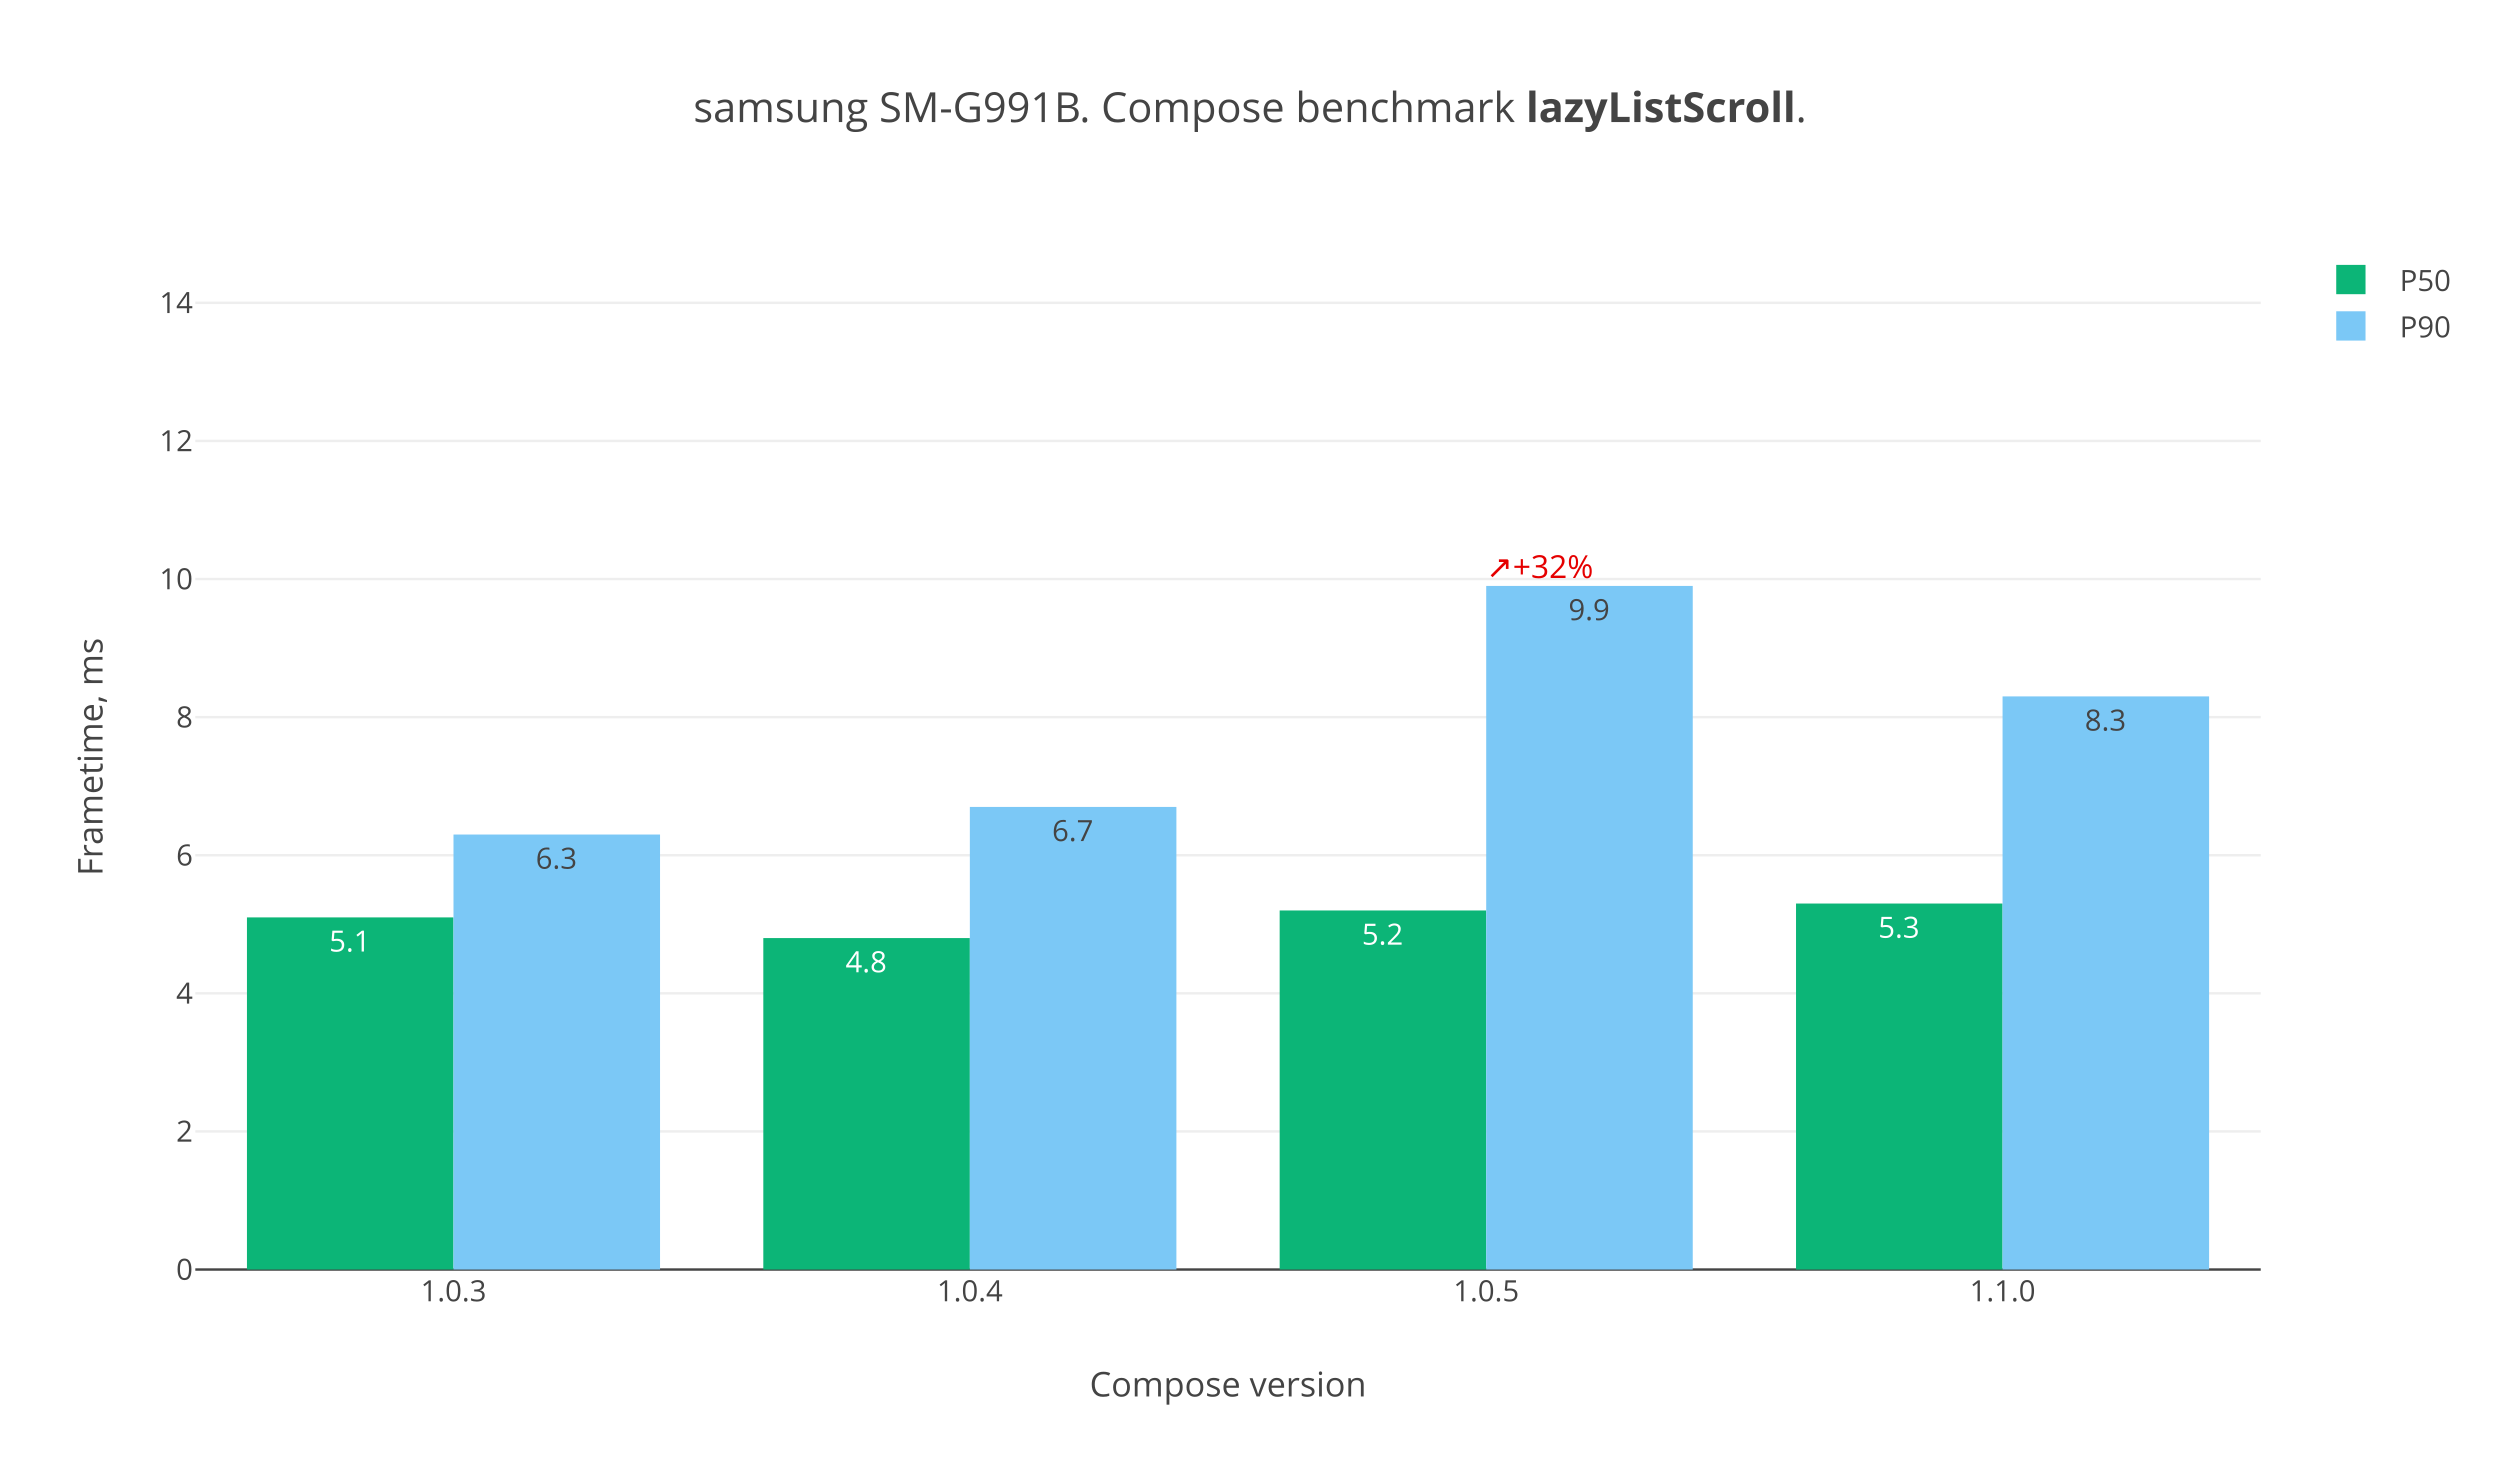
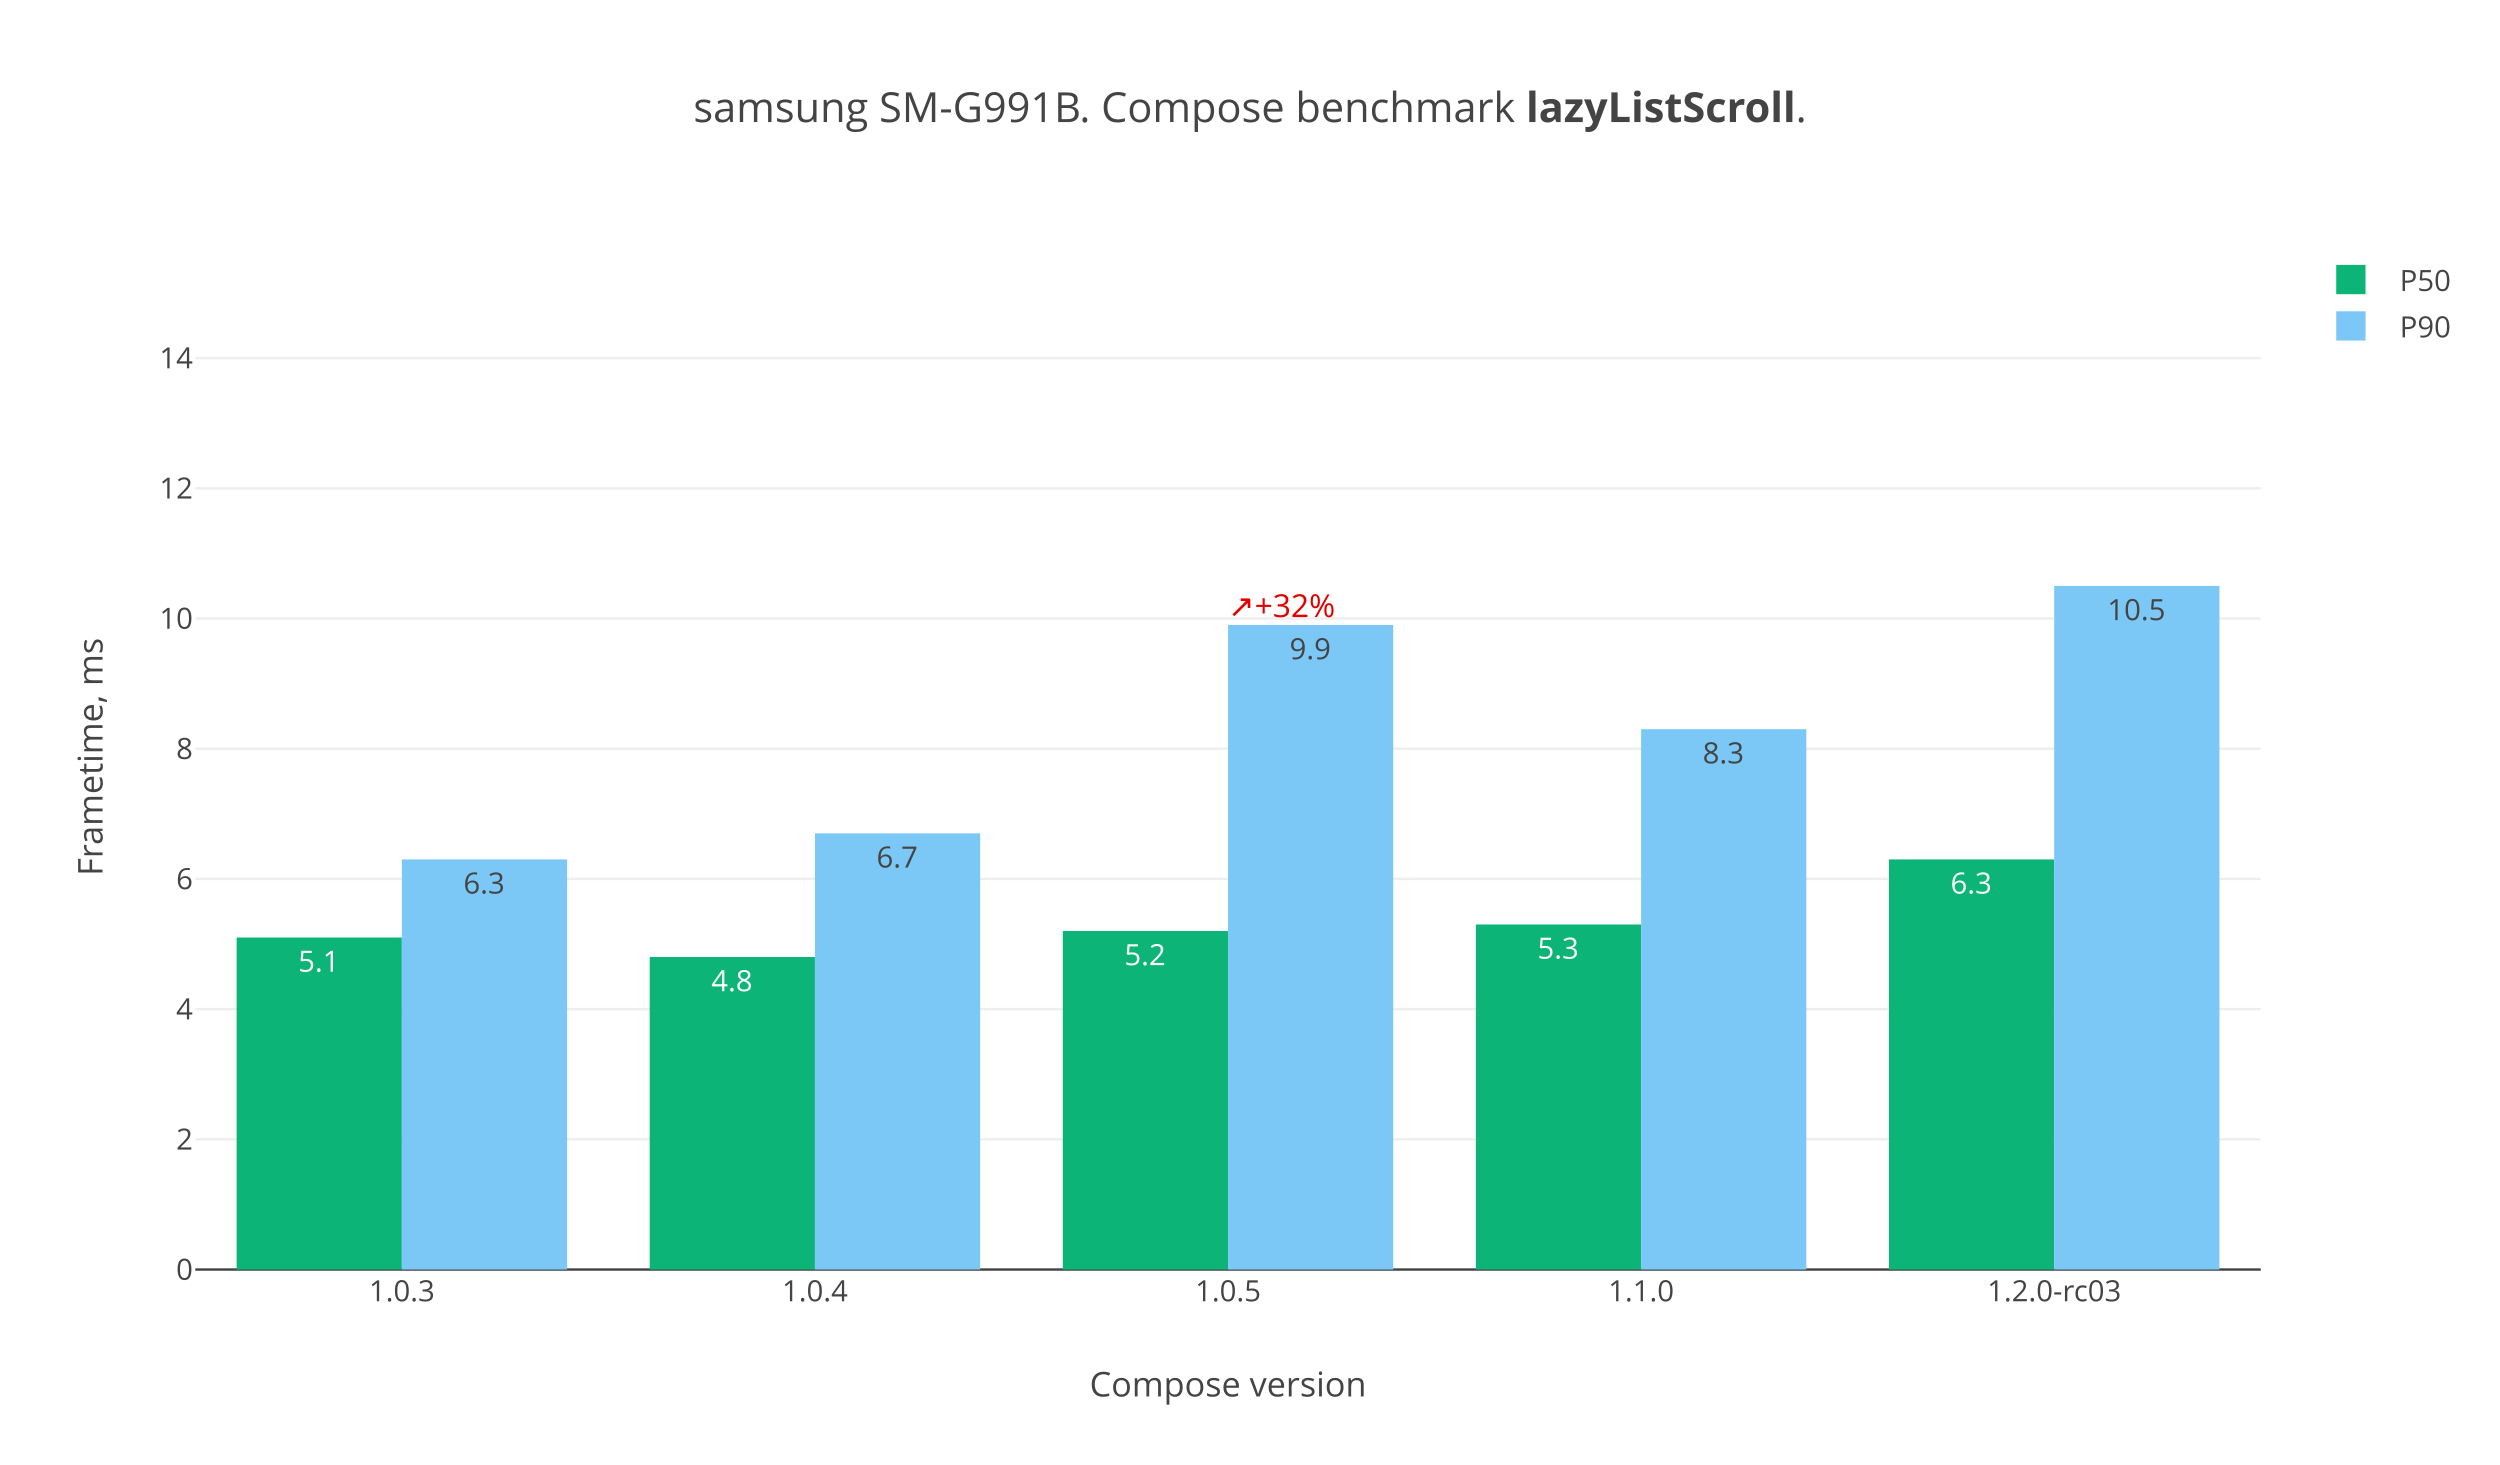
<svg xmlns="http://www.w3.org/2000/svg" class="main-svg" width="1024" height="600" style="" viewBox="0 0 1024 600">
  <rect x="0" y="0" width="1024" height="600" style="fill: rgb(255, 255, 255); fill-opacity: 1;" />
-   <defs id="defs-bbc6f1">
+   <defs id="defs-fe8769">
    <g class="clips">
-       <clipPath id="clipbbc6f1xyplot" class="plotclip">
+       <clipPath id="clipfe8769xyplot" class="plotclip">
        <rect width="846" height="420" />
      </clipPath>
-       <clipPath class="axesclip" id="clipbbc6f1x">
+       <clipPath class="axesclip" id="clipfe8769x">
        <rect x="80" y="0" width="846" height="600" />
      </clipPath>
-       <clipPath class="axesclip" id="clipbbc6f1y">
+       <clipPath class="axesclip" id="clipfe8769y">
        <rect x="0" y="100" width="1024" height="420" />
      </clipPath>
-       <clipPath class="axesclip" id="clipbbc6f1xy">
+       <clipPath class="axesclip" id="clipfe8769xy">
        <rect x="80" y="100" width="846" height="420" />
      </clipPath>
    </g>
    <g class="gradients" />
  </defs>
  <g class="bglayer" />
  <g class="layer-below">
    <g class="imagelayer" />
    <g class="shapelayer" />
  </g>
  <g class="cartesianlayer">
    <g class="subplot xy">
      <g class="layer-subplot">
        <g class="shapelayer" />
        <g class="imagelayer" />
      </g>
      <g class="gridlayer">
        <g class="x" />
        <g class="y">
-           <path class="ygrid crisp" transform="translate(0,463.43)" d="M80,0h846" style="stroke: rgb(238, 238, 238); stroke-opacity: 1; stroke-width: 1px;" />
-           <path class="ygrid crisp" transform="translate(0,406.87)" d="M80,0h846" style="stroke: rgb(238, 238, 238); stroke-opacity: 1; stroke-width: 1px;" />
-           <path class="ygrid crisp" transform="translate(0,350.3)" d="M80,0h846" style="stroke: rgb(238, 238, 238); stroke-opacity: 1; stroke-width: 1px;" />
-           <path class="ygrid crisp" transform="translate(0,293.74)" d="M80,0h846" style="stroke: rgb(238, 238, 238); stroke-opacity: 1; stroke-width: 1px;" />
-           <path class="ygrid crisp" transform="translate(0,237.17)" d="M80,0h846" style="stroke: rgb(238, 238, 238); stroke-opacity: 1; stroke-width: 1px;" />
-           <path class="ygrid crisp" transform="translate(0,180.61)" d="M80,0h846" style="stroke: rgb(238, 238, 238); stroke-opacity: 1; stroke-width: 1px;" />
-           <path class="ygrid crisp" transform="translate(0,124.04)" d="M80,0h846" style="stroke: rgb(238, 238, 238); stroke-opacity: 1; stroke-width: 1px;" />
+           <path class="ygrid crisp" transform="translate(0,466.67)" d="M80,0h846" style="stroke: rgb(238, 238, 238); stroke-opacity: 1; stroke-width: 1px;" />
+           <path class="ygrid crisp" transform="translate(0,413.33)" d="M80,0h846" style="stroke: rgb(238, 238, 238); stroke-opacity: 1; stroke-width: 1px;" />
+           <path class="ygrid crisp" transform="translate(0,360)" d="M80,0h846" style="stroke: rgb(238, 238, 238); stroke-opacity: 1; stroke-width: 1px;" />
+           <path class="ygrid crisp" transform="translate(0,306.67)" d="M80,0h846" style="stroke: rgb(238, 238, 238); stroke-opacity: 1; stroke-width: 1px;" />
+           <path class="ygrid crisp" transform="translate(0,253.33)" d="M80,0h846" style="stroke: rgb(238, 238, 238); stroke-opacity: 1; stroke-width: 1px;" />
+           <path class="ygrid crisp" transform="translate(0,200)" d="M80,0h846" style="stroke: rgb(238, 238, 238); stroke-opacity: 1; stroke-width: 1px;" />
+           <path class="ygrid crisp" transform="translate(0,146.67)" d="M80,0h846" style="stroke: rgb(238, 238, 238); stroke-opacity: 1; stroke-width: 1px;" />
        </g>
      </g>
      <g class="zerolinelayer">
        <path class="yzl zl crisp" transform="translate(0,520)" d="M80,0h846" style="stroke: rgb(68, 68, 68); stroke-opacity: 1; stroke-width: 1px;" />
      </g>
      <path class="xlines-below" />
      <path class="ylines-below" />
      <g class="overlines-below" />
      <g class="xaxislayer-below" />
      <g class="yaxislayer-below" />
      <g class="overaxes-below" />
-       <g class="plot" transform="translate(80,100)" clip-path="url('#clipbbc6f1xyplot')">
+       <g class="plot" transform="translate(80,100)" clip-path="url('#clipfe8769xyplot')">
        <g class="barlayer mlayer">
          <g class="trace bars" style="opacity: 1;">
            <g class="points">
              <g class="point">
-                 <path d="M21.15,420V275.76H105.75V420Z" style="vector-effect: non-scaling-stroke; opacity: 1; stroke-width: 0px; fill: rgb(12, 181, 119); fill-opacity: 1;" />
-                 <text class="bartext bartext-inside" text-anchor="middle" data-notex="1" x="0" y="0" style="font-family: 'Open Sans', verdana, arial, sans-serif; font-size: 12px; fill: rgb(255, 255, 255); fill-opacity: 1; white-space: pre;" transform="translate(63.28594,289.76)">5.1</text>
-               </g>
-               <g class="point">
-                 <path d="M232.65,420V284.24H317.25V420Z" style="vector-effect: non-scaling-stroke; opacity: 1; stroke-width: 0px; fill: rgb(12, 181, 119); fill-opacity: 1;" />
-                 <text class="bartext bartext-inside" text-anchor="middle" data-notex="1" x="0" y="0" style="font-family: 'Open Sans', verdana, arial, sans-serif; font-size: 12px; fill: rgb(255, 255, 255); fill-opacity: 1; white-space: pre;" transform="translate(274.7859,298.24)">4.8</text>
-               </g>
-               <g class="point">
-                 <path d="M444.15,420V272.93H528.75V420Z" style="vector-effect: non-scaling-stroke; opacity: 1; stroke-width: 0px; fill: rgb(12, 181, 119); fill-opacity: 1;" />
-                 <text class="bartext bartext-inside" text-anchor="middle" data-notex="1" x="0" y="0" style="font-family: 'Open Sans', verdana, arial, sans-serif; font-size: 12px; fill: rgb(255, 255, 255); fill-opacity: 1; white-space: pre;" transform="translate(486.2859,286.93)">5.2</text>
-               </g>
-               <g class="point">
-                 <path d="M655.65,420V270.1H740.25V420Z" style="vector-effect: non-scaling-stroke; opacity: 1; stroke-width: 0px; fill: rgb(12, 181, 119); fill-opacity: 1;" />
-                 <text class="bartext bartext-inside" text-anchor="middle" data-notex="1" x="0" y="0" style="font-family: 'Open Sans', verdana, arial, sans-serif; font-size: 12px; fill: rgb(255, 255, 255); fill-opacity: 1; white-space: pre;" transform="translate(697.7859,284.1)">5.3</text>
+                 <path d="M16.92,420V284H84.6V420Z" style="vector-effect: non-scaling-stroke; opacity: 1; stroke-width: 0px; fill: rgb(12, 181, 119); fill-opacity: 1;" />
+                 <text class="bartext bartext-inside" text-anchor="middle" data-notex="1" x="0" y="0" style="font-family: 'Open Sans', verdana, arial, sans-serif; font-size: 12px; fill: rgb(255, 255, 255); fill-opacity: 1; white-space: pre;" transform="translate(50.59594,298)">5.1</text>
+               </g>
+               <g class="point">
+                 <path d="M186.12,420V292H253.8V420Z" style="vector-effect: non-scaling-stroke; opacity: 1; stroke-width: 0px; fill: rgb(12, 181, 119); fill-opacity: 1;" />
+                 <text class="bartext bartext-inside" text-anchor="middle" data-notex="1" x="0" y="0" style="font-family: 'Open Sans', verdana, arial, sans-serif; font-size: 12px; fill: rgb(255, 255, 255); fill-opacity: 1; white-space: pre;" transform="translate(219.7959,306)">4.8</text>
+               </g>
+               <g class="point">
+                 <path d="M355.32,420V281.33H423V420Z" style="vector-effect: non-scaling-stroke; opacity: 1; stroke-width: 0px; fill: rgb(12, 181, 119); fill-opacity: 1;" />
+                 <text class="bartext bartext-inside" text-anchor="middle" data-notex="1" x="0" y="0" style="font-family: 'Open Sans', verdana, arial, sans-serif; font-size: 12px; fill: rgb(255, 255, 255); fill-opacity: 1; white-space: pre;" transform="translate(388.9959,295.33)">5.2</text>
+               </g>
+               <g class="point">
+                 <path d="M524.52,420V278.67H592.2V420Z" style="vector-effect: non-scaling-stroke; opacity: 1; stroke-width: 0px; fill: rgb(12, 181, 119); fill-opacity: 1;" />
+                 <text class="bartext bartext-inside" text-anchor="middle" data-notex="1" x="0" y="0" style="font-family: 'Open Sans', verdana, arial, sans-serif; font-size: 12px; fill: rgb(255, 255, 255); fill-opacity: 1; white-space: pre;" transform="translate(558.1959,292.67)">5.3</text>
+               </g>
+               <g class="point">
+                 <path d="M693.72,420V252H761.4V420Z" style="vector-effect: non-scaling-stroke; opacity: 1; stroke-width: 0px; fill: rgb(12, 181, 119); fill-opacity: 1;" />
+                 <text class="bartext bartext-inside" text-anchor="middle" data-notex="1" x="0" y="0" style="font-family: 'Open Sans', verdana, arial, sans-serif; font-size: 12px; fill: rgb(255, 255, 255); fill-opacity: 1; white-space: pre;" transform="translate(727.3959,266)">6.3</text>
              </g>
            </g>
          </g>
          <g class="trace bars" style="opacity: 1;">
            <g class="points">
              <g class="point">
-                 <path d="M105.75,420V241.82H190.35V420Z" style="vector-effect: non-scaling-stroke; opacity: 1; stroke-width: 0px; fill: rgb(123, 200, 246); fill-opacity: 1;" />
-                 <text class="bartext bartext-inside" text-anchor="middle" data-notex="1" x="0" y="0" style="font-family: 'Open Sans', verdana, arial, sans-serif; font-size: 12px; fill: rgb(68, 68, 68); fill-opacity: 1; white-space: pre;" transform="translate(147.8859,255.82)">6.3</text>
-               </g>
-               <g class="point">
-                 <path d="M317.25,420V230.51H401.85V420Z" style="vector-effect: non-scaling-stroke; opacity: 1; stroke-width: 0px; fill: rgb(123, 200, 246); fill-opacity: 1;" />
-                 <text class="bartext bartext-inside" text-anchor="middle" data-notex="1" x="0" y="0" style="font-family: 'Open Sans', verdana, arial, sans-serif; font-size: 12px; fill: rgb(68, 68, 68); fill-opacity: 1; white-space: pre;" transform="translate(359.3859,244.51)">6.7</text>
-               </g>
-               <g class="point">
-                 <path d="M528.75,420V140H613.35V420Z" style="vector-effect: non-scaling-stroke; opacity: 1; stroke-width: 0px; fill: rgb(123, 200, 246); fill-opacity: 1;" />
-                 <text class="bartext bartext-inside" text-anchor="middle" data-notex="1" x="0" y="0" style="font-family: 'Open Sans', verdana, arial, sans-serif; font-size: 12px; fill: rgb(68, 68, 68); fill-opacity: 1; white-space: pre;" transform="translate(570.8859,154)">9.9</text>
-               </g>
-               <g class="point">
-                 <path d="M740.25,420V185.25H824.85V420Z" style="vector-effect: non-scaling-stroke; opacity: 1; stroke-width: 0px; fill: rgb(123, 200, 246); fill-opacity: 1;" />
-                 <text class="bartext bartext-inside" text-anchor="middle" data-notex="1" x="0" y="0" style="font-family: 'Open Sans', verdana, arial, sans-serif; font-size: 12px; fill: rgb(68, 68, 68); fill-opacity: 1; white-space: pre;" transform="translate(782.3859,199.25)">8.3</text>
+                 <path d="M84.6,420V252H152.28V420Z" style="vector-effect: non-scaling-stroke; opacity: 1; stroke-width: 0px; fill: rgb(123, 200, 246); fill-opacity: 1;" />
+                 <text class="bartext bartext-inside" text-anchor="middle" data-notex="1" x="0" y="0" style="font-family: 'Open Sans', verdana, arial, sans-serif; font-size: 12px; fill: rgb(68, 68, 68); fill-opacity: 1; white-space: pre;" transform="translate(118.2759,266)">6.3</text>
+               </g>
+               <g class="point">
+                 <path d="M253.8,420V241.33H321.48V420Z" style="vector-effect: non-scaling-stroke; opacity: 1; stroke-width: 0px; fill: rgb(123, 200, 246); fill-opacity: 1;" />
+                 <text class="bartext bartext-inside" text-anchor="middle" data-notex="1" x="0" y="0" style="font-family: 'Open Sans', verdana, arial, sans-serif; font-size: 12px; fill: rgb(68, 68, 68); fill-opacity: 1; white-space: pre;" transform="translate(287.4759,255.33)">6.7</text>
+               </g>
+               <g class="point">
+                 <path d="M423,420V156H490.68V420Z" style="vector-effect: non-scaling-stroke; opacity: 1; stroke-width: 0px; fill: rgb(123, 200, 246); fill-opacity: 1;" />
+                 <text class="bartext bartext-inside" text-anchor="middle" data-notex="1" x="0" y="0" style="font-family: 'Open Sans', verdana, arial, sans-serif; font-size: 12px; fill: rgb(68, 68, 68); fill-opacity: 1; white-space: pre;" transform="translate(456.6759,170)">9.9</text>
+               </g>
+               <g class="point">
+                 <path d="M592.2,420V198.67H659.88V420Z" style="vector-effect: non-scaling-stroke; opacity: 1; stroke-width: 0px; fill: rgb(123, 200, 246); fill-opacity: 1;" />
+                 <text class="bartext bartext-inside" text-anchor="middle" data-notex="1" x="0" y="0" style="font-family: 'Open Sans', verdana, arial, sans-serif; font-size: 12px; fill: rgb(68, 68, 68); fill-opacity: 1; white-space: pre;" transform="translate(625.8759,212.67)">8.3</text>
+               </g>
+               <g class="point">
+                 <path d="M761.4,420V140H829.08V420Z" style="vector-effect: non-scaling-stroke; opacity: 1; stroke-width: 0px; fill: rgb(123, 200, 246); fill-opacity: 1;" />
+                 <text class="bartext bartext-inside" text-anchor="middle" data-notex="1" x="0" y="0" style="font-family: 'Open Sans', verdana, arial, sans-serif; font-size: 12px; fill: rgb(68, 68, 68); fill-opacity: 1; white-space: pre;" transform="translate(795.0759,154)">10.5</text>
              </g>
            </g>
          </g>
        </g>
        <g class="scatterlayer mlayer">
-           <g class="trace scatter trace505065" style="stroke-miterlimit: 2; opacity: 1;">
+           <g class="trace scatter tracea6e39b" style="stroke-miterlimit: 2; opacity: 1;">
            <g class="fills" />
            <g class="errorbars" />
            <g class="lines" />
            <g class="points" />
            <g class="text">
              <g class="textpoint" />
              <g class="textpoint" />
              <g class="textpoint" />
              <g class="textpoint" />
-             </g>
-           </g>
-           <g class="trace scatter traceabaa51" style="stroke-miterlimit: 2; opacity: 1;">
+               <g class="textpoint" />
+             </g>
+           </g>
+           <g class="trace scatter tracecf3563" style="stroke-miterlimit: 2; opacity: 1;">
            <g class="fills" />
            <g class="errorbars" />
            <g class="lines" />
            <g class="points" />
            <g class="text">
              <g class="textpoint" />
              <g class="textpoint" />
              <g class="textpoint" transform="translate(0,-3.25)">
-                 <text x="528.75" y="140" text-anchor="start" style="font-family: 'Open Sans', verdana, arial, sans-serif; font-size: 13px; fill: rgb(229, 0, 0); fill-opacity: 1; white-space: pre;">↗+32%</text>
-               </g>
+                 <text x="423" y="156" text-anchor="start" style="font-family: 'Open Sans', verdana, arial, sans-serif; font-size: 13px; fill: rgb(229, 0, 0); fill-opacity: 1; white-space: pre;">↗+32%</text>
+               </g>
+               <g class="textpoint" />
              <g class="textpoint" />
            </g>
          </g>
        </g>
      </g>
      <g class="overplot" />
      <path class="xlines-above crisp" style="fill: none;" d="M0,0" />
      <path class="ylines-above crisp" style="fill: none;" d="M0,0" />
      <g class="overlines-above" />
      <g class="xaxislayer-above">
        <g class="xtick">
-           <text text-anchor="middle" x="0" y="533" transform="translate(185.75,0)" style="font-family: 'Open Sans', verdana, arial, sans-serif; font-size: 12px; fill: rgb(68, 68, 68); fill-opacity: 1; white-space: pre;">1.0.3</text>
-         </g>
-         <g class="xtick">
-           <text text-anchor="middle" x="0" y="533" transform="translate(397.25,0)" style="font-family: 'Open Sans', verdana, arial, sans-serif; font-size: 12px; fill: rgb(68, 68, 68); fill-opacity: 1; white-space: pre;">1.0.4</text>
-         </g>
-         <g class="xtick">
-           <text text-anchor="middle" x="0" y="533" transform="translate(608.75,0)" style="font-family: 'Open Sans', verdana, arial, sans-serif; font-size: 12px; fill: rgb(68, 68, 68); fill-opacity: 1; white-space: pre;">1.0.5</text>
-         </g>
-         <g class="xtick">
-           <text text-anchor="middle" x="0" y="533" transform="translate(820.25,0)" style="font-family: 'Open Sans', verdana, arial, sans-serif; font-size: 12px; fill: rgb(68, 68, 68); fill-opacity: 1; white-space: pre;">1.1.0</text>
+           <text text-anchor="middle" x="0" y="533" transform="translate(164.6,0)" style="font-family: 'Open Sans', verdana, arial, sans-serif; font-size: 12px; fill: rgb(68, 68, 68); fill-opacity: 1; white-space: pre;">1.0.3</text>
+         </g>
+         <g class="xtick">
+           <text text-anchor="middle" x="0" y="533" transform="translate(333.8,0)" style="font-family: 'Open Sans', verdana, arial, sans-serif; font-size: 12px; fill: rgb(68, 68, 68); fill-opacity: 1; white-space: pre;">1.0.4</text>
+         </g>
+         <g class="xtick">
+           <text text-anchor="middle" x="0" y="533" transform="translate(503,0)" style="font-family: 'Open Sans', verdana, arial, sans-serif; font-size: 12px; fill: rgb(68, 68, 68); fill-opacity: 1; white-space: pre;">1.0.5</text>
+         </g>
+         <g class="xtick">
+           <text text-anchor="middle" x="0" y="533" transform="translate(672.2,0)" style="font-family: 'Open Sans', verdana, arial, sans-serif; font-size: 12px; fill: rgb(68, 68, 68); fill-opacity: 1; white-space: pre;">1.1.0</text>
+         </g>
+         <g class="xtick">
+           <text text-anchor="middle" x="0" y="533" transform="translate(841.4,0)" style="font-family: 'Open Sans', verdana, arial, sans-serif; font-size: 12px; fill: rgb(68, 68, 68); fill-opacity: 1; white-space: pre;">1.2.0-rc03</text>
        </g>
      </g>
      <g class="yaxislayer-above">
        <g class="ytick">
          <text text-anchor="end" x="79" y="4.2" transform="translate(0,520)" style="font-family: 'Open Sans', verdana, arial, sans-serif; font-size: 12px; fill: rgb(68, 68, 68); fill-opacity: 1; white-space: pre;">0</text>
        </g>
        <g class="ytick">
-           <text text-anchor="end" x="79" y="4.2" transform="translate(0,463.43)" style="font-family: 'Open Sans', verdana, arial, sans-serif; font-size: 12px; fill: rgb(68, 68, 68); fill-opacity: 1; white-space: pre;">2</text>
-         </g>
-         <g class="ytick">
-           <text text-anchor="end" x="79" y="4.2" transform="translate(0,406.87)" style="font-family: 'Open Sans', verdana, arial, sans-serif; font-size: 12px; fill: rgb(68, 68, 68); fill-opacity: 1; white-space: pre;">4</text>
-         </g>
-         <g class="ytick">
-           <text text-anchor="end" x="79" y="4.2" transform="translate(0,350.3)" style="font-family: 'Open Sans', verdana, arial, sans-serif; font-size: 12px; fill: rgb(68, 68, 68); fill-opacity: 1; white-space: pre;">6</text>
-         </g>
-         <g class="ytick">
-           <text text-anchor="end" x="79" y="4.2" transform="translate(0,293.74)" style="font-family: 'Open Sans', verdana, arial, sans-serif; font-size: 12px; fill: rgb(68, 68, 68); fill-opacity: 1; white-space: pre;">8</text>
-         </g>
-         <g class="ytick">
-           <text text-anchor="end" x="79" y="4.2" transform="translate(0,237.17)" style="font-family: 'Open Sans', verdana, arial, sans-serif; font-size: 12px; fill: rgb(68, 68, 68); fill-opacity: 1; white-space: pre;">10</text>
-         </g>
-         <g class="ytick">
-           <text text-anchor="end" x="79" y="4.2" transform="translate(0,180.61)" style="font-family: 'Open Sans', verdana, arial, sans-serif; font-size: 12px; fill: rgb(68, 68, 68); fill-opacity: 1; white-space: pre;">12</text>
-         </g>
-         <g class="ytick">
-           <text text-anchor="end" x="79" y="4.2" transform="translate(0,124.04)" style="font-family: 'Open Sans', verdana, arial, sans-serif; font-size: 12px; fill: rgb(68, 68, 68); fill-opacity: 1; white-space: pre;">14</text>
+           <text text-anchor="end" x="79" y="4.2" transform="translate(0,466.67)" style="font-family: 'Open Sans', verdana, arial, sans-serif; font-size: 12px; fill: rgb(68, 68, 68); fill-opacity: 1; white-space: pre;">2</text>
+         </g>
+         <g class="ytick">
+           <text text-anchor="end" x="79" y="4.2" transform="translate(0,413.33)" style="font-family: 'Open Sans', verdana, arial, sans-serif; font-size: 12px; fill: rgb(68, 68, 68); fill-opacity: 1; white-space: pre;">4</text>
+         </g>
+         <g class="ytick">
+           <text text-anchor="end" x="79" y="4.2" transform="translate(0,360)" style="font-family: 'Open Sans', verdana, arial, sans-serif; font-size: 12px; fill: rgb(68, 68, 68); fill-opacity: 1; white-space: pre;">6</text>
+         </g>
+         <g class="ytick">
+           <text text-anchor="end" x="79" y="4.2" transform="translate(0,306.67)" style="font-family: 'Open Sans', verdana, arial, sans-serif; font-size: 12px; fill: rgb(68, 68, 68); fill-opacity: 1; white-space: pre;">8</text>
+         </g>
+         <g class="ytick">
+           <text text-anchor="end" x="79" y="4.2" transform="translate(0,253.33)" style="font-family: 'Open Sans', verdana, arial, sans-serif; font-size: 12px; fill: rgb(68, 68, 68); fill-opacity: 1; white-space: pre;">10</text>
+         </g>
+         <g class="ytick">
+           <text text-anchor="end" x="79" y="4.2" transform="translate(0,200)" style="font-family: 'Open Sans', verdana, arial, sans-serif; font-size: 12px; fill: rgb(68, 68, 68); fill-opacity: 1; white-space: pre;">12</text>
+         </g>
+         <g class="ytick">
+           <text text-anchor="end" x="79" y="4.2" transform="translate(0,146.67)" style="font-family: 'Open Sans', verdana, arial, sans-serif; font-size: 12px; fill: rgb(68, 68, 68); fill-opacity: 1; white-space: pre;">14</text>
        </g>
      </g>
      <g class="overaxes-above" />
    </g>
  </g>
  <g class="polarlayer" />
  <g class="ternarylayer" />
  <g class="geolayer" />
  <g class="funnelarealayer" />
  <g class="pielayer" />
  <g class="treemaplayer" />
  <g class="sunburstlayer" />
  <g class="glimages" />
-   <defs id="topdefs-bbc6f1">
+   <defs id="topdefs-fe8769">
    <g class="clips" />
-     <clipPath id="legendbbc6f1">
+     <clipPath id="legendfe8769">
      <rect width="69" height="48" x="0" y="0" />
    </clipPath>
  </defs>
  <g class="layer-above">
    <g class="imagelayer" />
    <g class="shapelayer" />
  </g>
  <g class="infolayer">
    <g class="legend" pointer-events="all" transform="translate(942.92,100)">
      <rect class="bg" shape-rendering="crispEdges" style="stroke: rgb(68, 68, 68); stroke-opacity: 1; fill: rgb(255, 255, 255); fill-opacity: 1; stroke-width: 0px;" width="69" height="48" x="0" y="0" />
-       <g class="scrollbox" transform="" clip-path="url('#legendbbc6f1')">
+       <g class="scrollbox" transform="" clip-path="url('#legendfe8769')">
        <g class="groups">
          <g class="traces" style="opacity: 1;" transform="translate(0,14.5)">
            <text class="legendtext" text-anchor="start" x="40" y="4.68" style="font-family: 'Open Sans', verdana, arial, sans-serif; font-size: 12px; fill: rgb(68, 68, 68); fill-opacity: 1; white-space: pre;">P50</text>
            <g class="layers" style="opacity: 1;">
              <g class="legendfill" />
              <g class="legendlines" />
              <g class="legendsymbols">
                <g class="legendpoints">
                  <path class="legendundefined" d="M6,6H-6V-6H6Z" transform="translate(20,0)" style="stroke-width: 0px; fill: rgb(12, 181, 119); fill-opacity: 1;" />
                </g>
              </g>
            </g>
            <rect class="legendtoggle" x="0" y="-9.5" width="63.688" height="19" style="fill: rgb(0, 0, 0); fill-opacity: 0;" />
          </g>
          <g class="traces" style="opacity: 1;" transform="translate(0,33.5)">
            <text class="legendtext" text-anchor="start" x="40" y="4.68" style="font-family: 'Open Sans', verdana, arial, sans-serif; font-size: 12px; fill: rgb(68, 68, 68); fill-opacity: 1; white-space: pre;">P90</text>
            <g class="layers" style="opacity: 1;">
              <g class="legendfill" />
              <g class="legendlines" />
              <g class="legendsymbols">
                <g class="legendpoints">
                  <path class="legendundefined" d="M6,6H-6V-6H6Z" transform="translate(20,0)" style="stroke-width: 0px; fill: rgb(123, 200, 246); fill-opacity: 1;" />
                </g>
              </g>
            </g>
            <rect class="legendtoggle" x="0" y="-9.5" width="63.688" height="19" style="fill: rgb(0, 0, 0); fill-opacity: 0;" />
          </g>
        </g>
      </g>
      <rect class="scrollbar" rx="20" ry="3" width="0" height="0" style="fill: rgb(128, 139, 164); fill-opacity: 1;" x="0" y="0" />
    </g>
    <g class="g-gtitle">
      <text class="gtitle" x="512" y="50" text-anchor="middle" dy="0em" style="font-family: 'Open Sans', verdana, arial, sans-serif; font-size: 17px; fill: rgb(68, 68, 68); opacity: 1; font-weight: normal; white-space: pre;">samsung SM-G991B. Compose benchmark <tspan style="font-weight:bold">lazyListScroll</tspan>.</text>
    </g>
    <g class="g-xtitle">
      <text class="xtitle" x="503" y="572" text-anchor="middle" style="font-family: 'Open Sans', verdana, arial, sans-serif; font-size: 14px; fill: rgb(68, 68, 68); opacity: 1; font-weight: normal; white-space: pre;">Compose version</text>
    </g>
    <g class="g-ytitle">
      <text class="ytitle" transform="rotate(-90,42,310)" x="42" y="310" text-anchor="middle" style="font-family: 'Open Sans', verdana, arial, sans-serif; font-size: 14px; fill: rgb(68, 68, 68); opacity: 1; font-weight: normal; white-space: pre;">Frametime, ms</text>
    </g>
  </g>
</svg>
